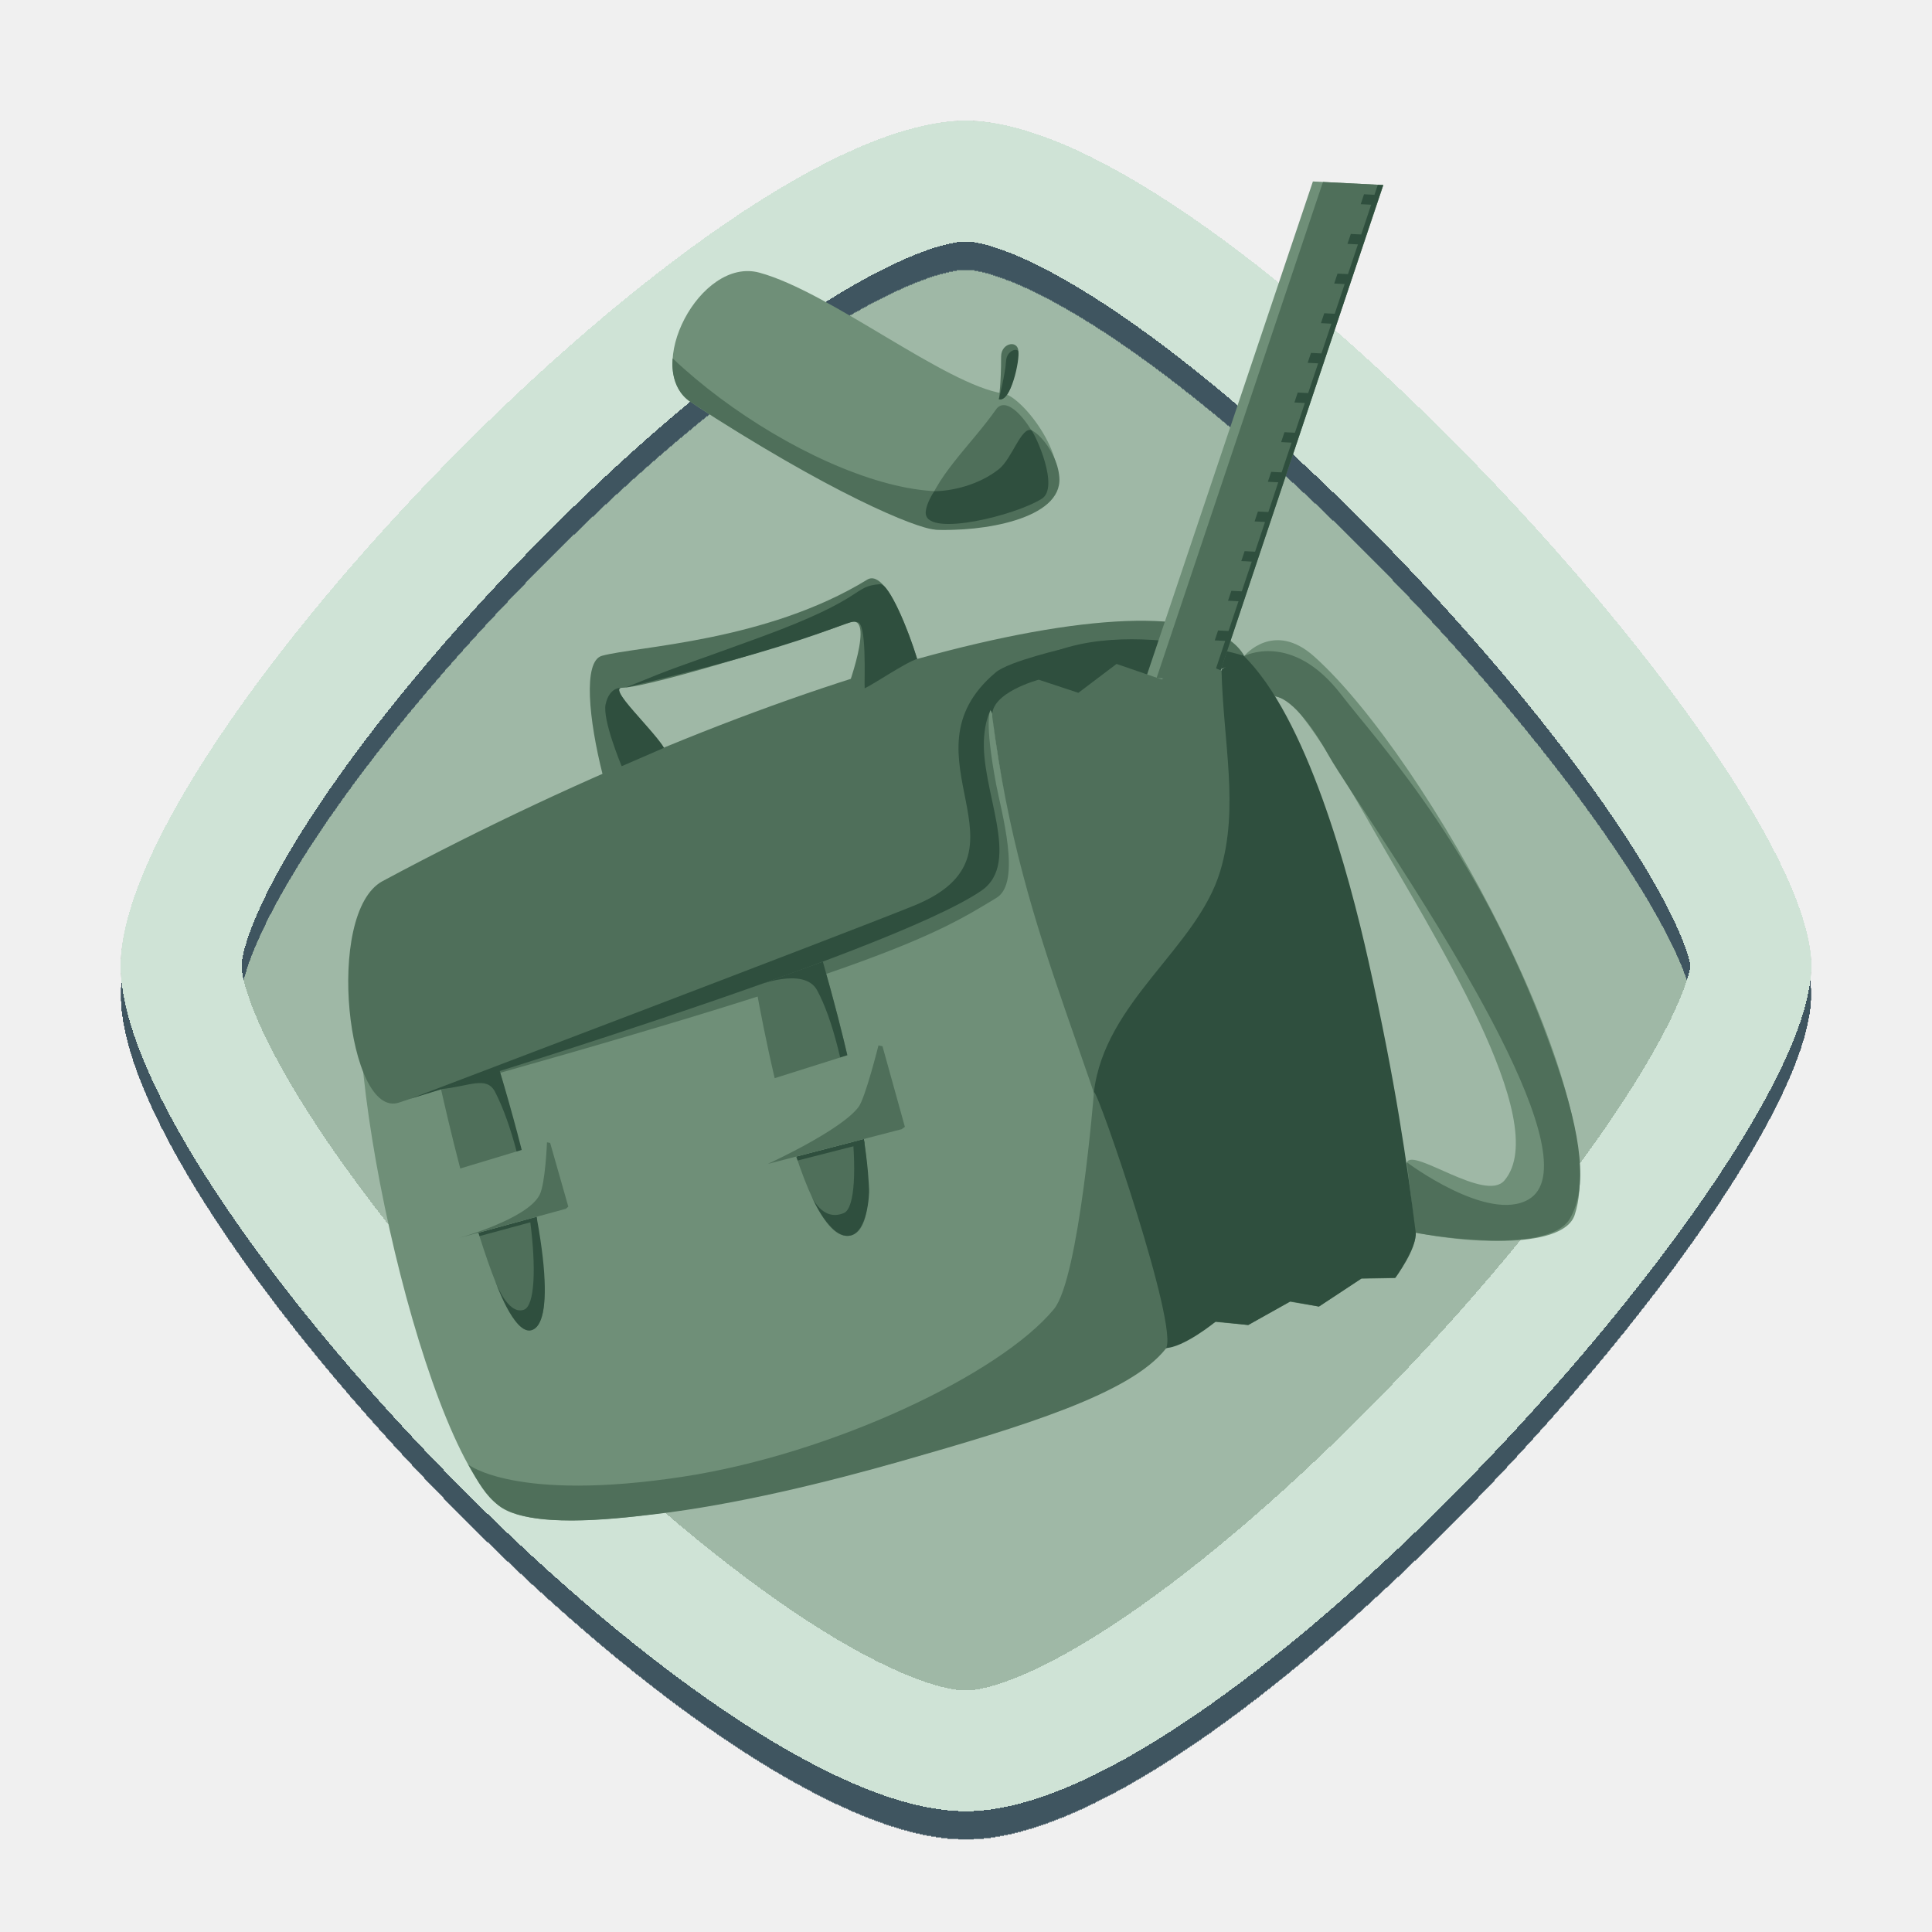
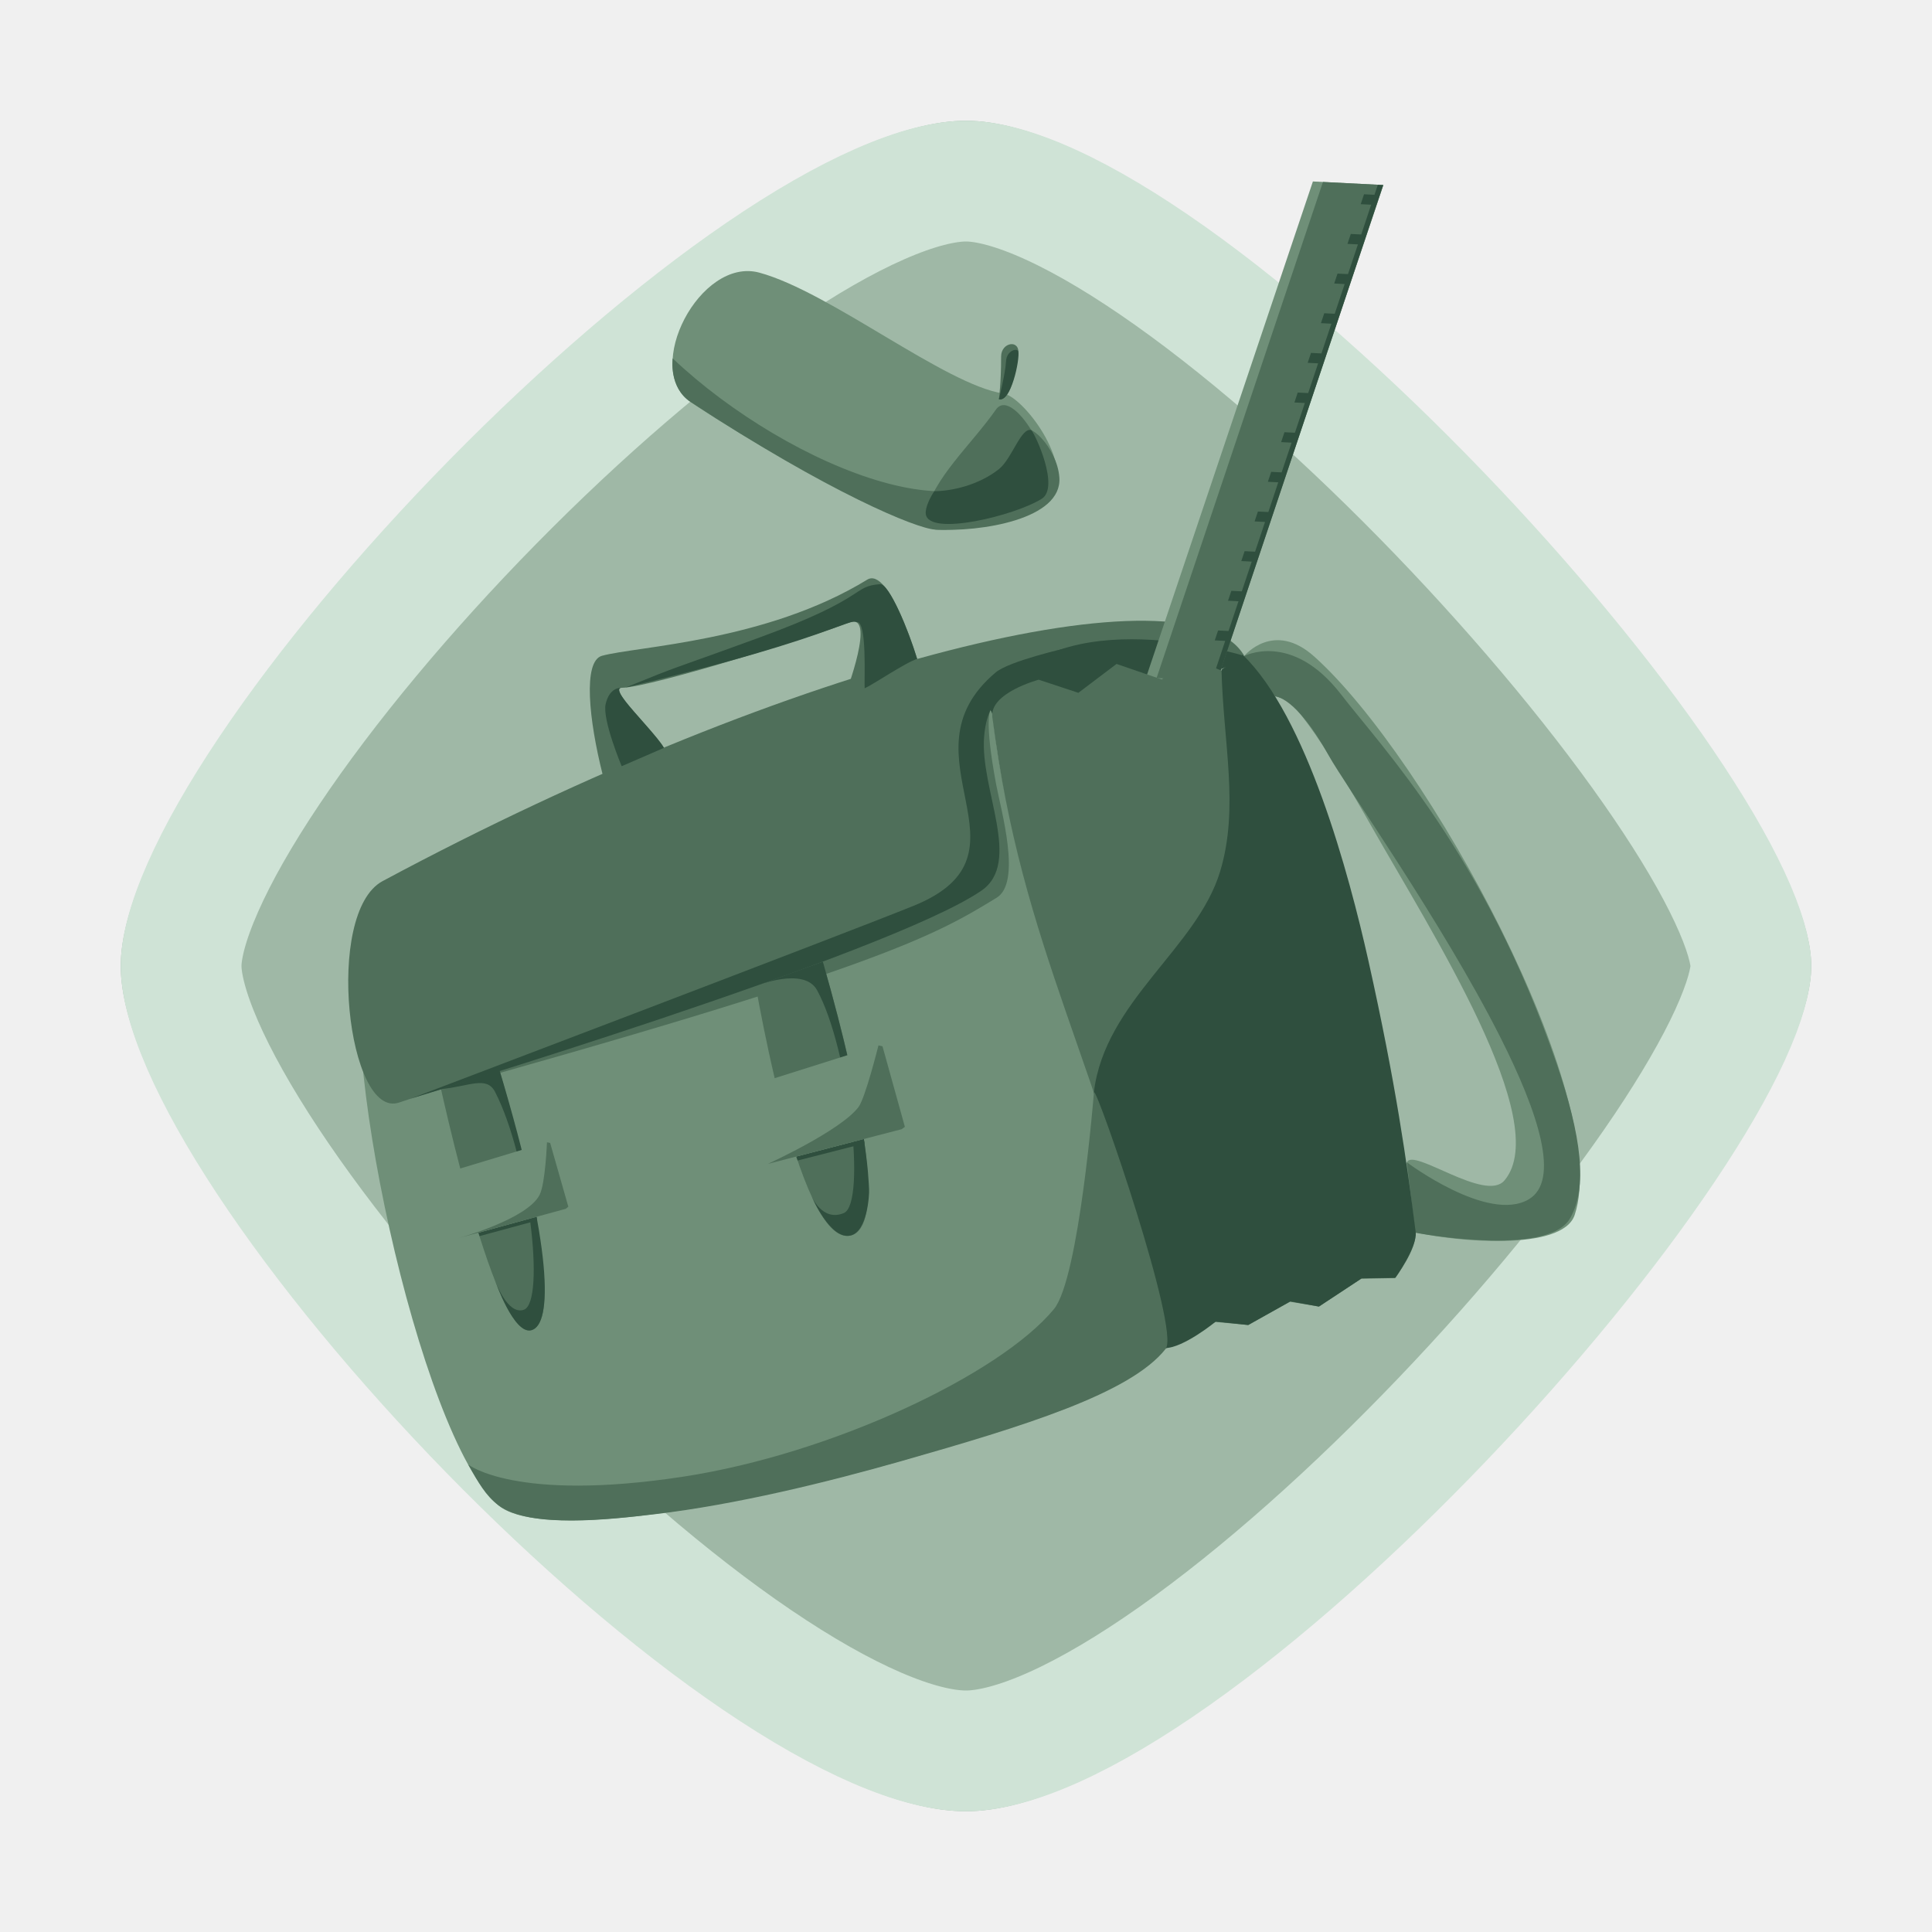
<svg xmlns="http://www.w3.org/2000/svg" width="2048" height="2048" viewBox="0 0 2048 2048" fill="none">
  <g clip-path="url(#clip0_1100_1700)">
    <path d="M1024 128C1284.89 128 1920 821.69 1920 1024C1920 1226.31 1295.54 1920 1024 1920C752.46 1920 128 1258.27 128 1024C128 789.73 763.12 128 1024 128Z" fill="#9FB8A6" />
-     <g filter="url(#filter0_d_1100_1700)">
-       <path d="M1240.46 292.44C1332 357.34 1432.07 446.8 1525 543.28C1617.93 639.76 1702.32 741.76 1763.1 831.1C1793.54 875.81 1817.42 916.41 1833.47 950.86C1850.16 986.6 1856 1010.7 1856 1024C1856 1037.49 1850.18 1061.69 1833.79 1097.41C1817.96 1131.87 1794.44 1172.47 1764.42 1217.16C1704.42 1306.47 1621 1408.46 1528.82 1504.84C1436.64 1601.22 1337 1690.64 1245 1755.46C1199 1787.88 1155.93 1813.46 1117.41 1830.8C1078.34 1848.37 1047.11 1856 1023.99 1856C973.99 1856 896.73 1823.57 802.22 1759.38C710.38 1697 610.86 1610.6 518.81 1516.29C426.76 1421.98 343.57 1321.22 283.81 1230.79C253.91 1185.56 230.47 1143.79 214.67 1107.46C198.52 1070.3 192 1042.46 192 1024C192 1005.54 198.58 978 215 940.8C231 904.46 254.82 862.71 285.13 817.46C345.69 727 429.88 626.19 522.61 531.83C615.34 437.47 715.28 351 806.77 288.53C852.51 257.3 895.22 232.72 933.15 216.1C971.65 199.22 1002 192 1024 192C1045.51 192 1075.56 199.43 1114.08 217.05C1152 234.38 1194.68 260 1240.46 292.44Z" stroke="#CFE3D6" stroke-width="128" shape-rendering="crispEdges" />
-     </g>
-     <path d="M804.9 289C742.12 272 680.54 391 732.16 426.17C768.89 451.17 901.66 533.46 991.21 561.36C1000.09 564.13 1099.67 554.02 1115.63 527.57C1138.57 489.57 1083.85 420.18 1063.75 417.18C1002 408 879.77 309.29 804.9 289Z" fill="#6F8F78" />
-     <path d="M1058.81 423.19C1058.81 423.19 1061.26 406.88 1061.23 377.97C1061.23 362.39 1081.79 359.47 1079.31 375.46C1076 397.13 1070.6 425.4 1058.81 423.19Z" fill="#4F6F5A" />
-     <path d="M1055.72 434.18C1029.54 471.6 988.57 507.55 981.39 544.98C976.94 568.23 1084.95 544.61 1104.56 527.21C1129.81 504.82 1074.75 407 1055.72 434.18Z" fill="#4F6F5A" />
-     <path d="M713.09 379.92C836 496.31 1057.7 586 1084.78 459C1088.04 443.68 1120.65 473.92 1122.97 506.16C1126.17 550.59 1039.72 564.11 991.21 561.38C971.33 560.26 879.21 522.49 732.16 426.19C708.64 410.8 713.09 379.92 713.09 379.92Z" fill="#4F6F5A" />
-     <path d="M990.44 520.69C986.44 526.39 980.44 538.05 981.39 544.98C984.7 569.04 1076.17 546.45 1104.31 528.71C1123.41 516.71 1097.65 460.65 1093.23 455.96C1082.41 452.56 1072.77 486.26 1058.9 497.28C1037.76 514.08 1009.25 520.6 990.44 520.69Z" fill="#2F4F3E" />
-     <path d="M1079.42 372.51C1078.55 368.66 1066.96 371.24 1066.42 383.18C1065.83 395.49 1058.84 423.18 1058.84 423.18C1071.59 427.17 1081.31 380.9 1079.42 372.51Z" fill="#2F4F3E" />
-     <path d="M1317.28 694.08C1232.79 641.08 1128.21 680.33 1082.91 703.55C1053.31 718.72 1004.41 778.38 1061.29 760.38C1177.28 723.69 1296.32 725.42 1317.28 694.08Z" fill="#2F4F3E" />
-     <path d="M389.72 999.16C351.53 1086.24 443.79 1524.06 528.31 1595.66C605.64 1661.15 1172.77 1509.2 1236.98 1426.79C1266.58 1388.79 1078.26 1009.25 1052.5 759.92C1043.53 673.09 425.31 918 389.72 999.16Z" fill="#6F8F78" />
-     <path d="M638.83 821C624.22 763.27 617.76 700.86 638.1 695.17C674.1 685.17 812.1 680.25 919.25 614.48C942.8 600.01 972.25 698.58 972.25 698.58C946.95 707.85 913.34 737.74 896.15 736.17C896.15 736.17 929.94 647.59 899.58 660.1C875.46 670.03 691.2 728.69 659.03 729.1C644.1 729.3 693.09 774.58 703.82 792.8L638.83 821Z" fill="#4F6F5A" />
+     <path d="M1240.46 292.44C1332 357.34 1432.07 446.8 1525 543.28C1617.93 639.76 1702.32 741.76 1763.1 831.1C1793.54 875.81 1817.42 916.41 1833.47 950.86C1850.16 986.6 1856 1010.7 1856 1024C1856 1037.49 1850.18 1061.69 1833.79 1097.41C1817.96 1131.87 1794.44 1172.47 1764.42 1217.16C1704.42 1306.47 1621 1408.46 1528.82 1504.84C1436.64 1601.22 1337 1690.64 1245 1755.46C1199 1787.88 1155.93 1813.46 1117.41 1830.8C1078.34 1848.37 1047.11 1856 1023.99 1856C973.99 1856 896.73 1823.57 802.22 1759.38C710.38 1697 610.86 1610.6 518.81 1516.29C426.76 1421.98 343.57 1321.22 283.81 1230.79C253.91 1185.56 230.47 1143.79 214.67 1107.46C198.52 1070.3 192 1042.46 192 1024C192 1005.54 198.58 978 215 940.8C231 904.46 254.82 862.71 285.13 817.46C345.69 727 429.88 626.19 522.61 531.83C615.34 437.47 715.28 351 806.77 288.53C852.51 257.3 895.22 232.72 933.15 216.1C971.65 199.22 1002 192 1024 192C1045.51 192 1075.56 199.43 1114.08 217.05C1152 234.38 1194.68 260 1240.46 292.44Z" stroke="#CFE3D6" stroke-width="128" />
+     <path d="M804.899 289.001C742.119 272.001 680.539 391.001 732.159 426.171C768.889 451.171 901.659 533.461 991.209 561.361C1000.09 564.131 1099.67 554.021 1115.63 527.571C1138.57 489.571 1083.85 420.181 1063.75 417.181C1002 408.001 879.769 309.291 804.899 289.001Z" fill="#6F8F78" />
+     <path d="M1058.81 423.191C1058.81 423.191 1061.26 406.881 1061.23 377.971C1061.23 362.391 1081.79 359.471 1079.31 375.461C1076 397.131 1070.6 425.401 1058.81 423.191Z" fill="#4F6F5A" />
+     <path d="M1055.72 434.18C1029.54 471.6 988.568 507.55 981.388 544.98C976.938 568.23 1084.95 544.61 1104.56 527.21C1129.81 504.82 1074.75 407 1055.72 434.18Z" fill="#4F6F5A" />
+     <path d="M713.089 379.921C835.999 496.311 1057.7 586.001 1084.78 459.001C1088.04 443.681 1120.65 473.921 1122.97 506.161C1126.17 550.591 1039.72 564.111 991.209 561.381C971.329 560.261 879.209 522.491 732.159 426.191C708.639 410.801 713.089 379.921 713.089 379.921Z" fill="#4F6F5A" />
+     <path d="M990.44 520.691C986.44 526.391 980.44 538.05 981.39 544.98C984.7 569.04 1076.17 546.451 1104.31 528.711C1123.41 516.711 1097.65 460.65 1093.23 455.96C1082.41 452.56 1072.77 486.26 1058.9 497.28C1037.76 514.08 1009.25 520.601 990.44 520.691Z" fill="#2F4F3E" />
+     <path d="M1079.42 372.511C1078.55 368.661 1066.96 371.241 1066.42 383.181C1065.83 395.491 1058.84 423.181 1058.84 423.181C1071.59 427.171 1081.31 380.901 1079.42 372.511Z" fill="#2F4F3E" />
+     <path d="M1317.28 694.081C1232.79 641.081 1128.21 680.331 1082.91 703.551C1053.31 718.721 1004.41 778.381 1061.29 760.381C1177.28 723.691 1296.32 725.421 1317.28 694.081Z" fill="#2F4F3E" />
+     <path d="M389.719 999.161C351.529 1086.24 443.789 1524.06 528.309 1595.66C605.639 1661.15 1172.77 1509.2 1236.98 1426.79C1266.58 1388.79 1078.26 1009.25 1052.5 759.921C1043.53 673.091 425.309 918.001 389.719 999.161Z" fill="#6F8F78" />
+     <path d="M638.83 821.001C624.22 763.271 617.76 700.861 638.1 695.171C674.1 685.171 812.1 680.251 919.25 614.481C942.8 600.011 972.25 698.581 972.25 698.581C946.95 707.851 913.34 737.741 896.15 736.171C896.15 736.171 929.94 647.591 899.58 660.101C875.46 670.031 691.2 728.691 659.03 729.101C644.1 729.301 693.09 774.581 703.82 792.801L638.83 821.001Z" fill="#4F6F5A" />
    <path d="M1319 695.27C1319 695.27 1350.06 657.36 1393.12 695.93C1513.51 803.75 1709.93 1164.43 1669.25 1287.83C1656.25 1327.2 1540.61 1315.83 1500.75 1306.32C1469.48 1298.84 1481.64 1256.09 1491.39 1232.09C1497.82 1216.26 1574.71 1275.19 1594.81 1251.3C1646.92 1189.36 1516.81 987.02 1453.97 876.23C1438.71 849.33 1379.62 745.57 1359.97 740.43C1342.16 735.78 1318.37 718.64 1319 695.27Z" fill="#6F8F78" />
    <path d="M1491.34 1232.09L1500.14 1306.71C1500.14 1306.71 1640.09 1333.26 1664.29 1291.57C1683.16 1259.06 1676.65 1204.69 1649.93 1127.04C1573.93 906.15 1465.29 792.78 1421.62 736.17C1369.29 668.33 1318.4 695.65 1318.4 695.65L1351.65 738.31C1351.65 738.31 1373.4 737.55 1408.65 801.16C1425.65 831.88 1528.65 977.25 1590.29 1099.29C1631.35 1180.65 1654 1251.63 1620.48 1271.36C1577.37 1296.76 1491.34 1232.09 1491.34 1232.09Z" fill="#4F6F5A" />
-     <path d="M434.511 1164C934.161 1025.62 990.781 991.75 1056.51 951.61C1083.13 935.35 1061.23 859.54 1056.03 831.87C1042.85 761.73 1049.94 752.78 1049.94 752.78L434.511 1164Z" fill="#4F6F5A" />
+     <path d="M434.508 1164C934.158 1025.62 990.778 991.75 1056.51 951.61C1083.13 935.35 1061.23 859.54 1056.03 831.87C1042.85 761.73 1049.94 752.78 1049.94 752.78L434.508 1164Z" fill="#4F6F5A" />
    <path d="M796.5 1018.36C796.5 1018.36 844.78 1325.13 902.25 1309.62C919.07 1305.08 922.51 1275.2 919.04 1235.48C910.84 1141.67 864.11 992.92 864.11 992.92L796.5 1018.36Z" fill="#4F6F5A" />
-     <path d="M860.36 1268.17C860.36 1268.17 880.52 1315.87 902.36 1309.48C919.44 1304.48 921.66 1266.48 921.26 1260.59C920.59 1250.7 920.08 1187.06 872.26 1019.39L801.11 1045.24C801.11 1045.24 852.19 1024.24 866.11 1049.62C899.97 1111.37 918.7 1275.62 894.54 1285.87C871.78 1295.52 860.36 1268.17 860.36 1268.17Z" fill="#2F4F3E" />
-     <path d="M519.58 1101L459.58 1118.24C459.58 1118.24 522.38 1423.61 563.51 1410C611 1394.4 519.58 1101 519.58 1101Z" fill="#4F6F5A" />
-     <path d="M467.78 1154.42C497.2 1151.73 515.78 1140.05 524.78 1157.42C560.25 1225.99 578.85 1380.28 555.25 1388.42C537.68 1394.42 524.73 1357.18 524.73 1357.18C524.73 1357.18 544.6 1415.24 563.47 1410.03C585.47 1404.03 586.73 1324.59 529.56 1134.69L467.78 1154.42Z" fill="#2F4F3E" />
-     <path d="M569.35 1293.76L508.31 1310.32L507.21 1306.78L568.67 1289.51L569.35 1293.76Z" fill="#2F4F3E" />
-     <path d="M916.411 1212.09L845.521 1230.2L844.061 1225.98L915.641 1207.41L916.411 1212.09Z" fill="#2F4F3E" />
-     <path d="M405.6 934C343.32 967.4 368.6 1187.4 423.16 1168.71C526.96 1133.15 793.93 1058.07 1028.09 951.71C1097.7 920.1 1015.27 810.01 1054.01 743.12C1118 632.77 1319 695.27 1319 695.27C1262.73 596.91 843.55 699.14 405.6 934Z" fill="#4F6F5A" />
+     <path d="M860.359 1268.17C860.359 1268.17 880.519 1315.87 902.359 1309.48C919.439 1304.48 921.659 1266.48 921.259 1260.59C920.589 1250.7 920.079 1187.06 872.259 1019.39L801.109 1045.24C801.109 1045.24 852.189 1024.24 866.109 1049.62C899.969 1111.37 918.699 1275.62 894.539 1285.87C871.779 1295.52 860.359 1268.17 860.359 1268.17Z" fill="#2F4F3E" />
+     <path d="M519.578 1101L459.578 1118.24C459.578 1118.24 522.378 1423.61 563.508 1410C610.998 1394.4 519.578 1101 519.578 1101Z" fill="#4F6F5A" />
+     <path d="M467.777 1154.42C497.197 1151.73 515.777 1140.05 524.777 1157.42C560.247 1225.99 578.847 1380.28 555.247 1388.42C537.677 1394.42 524.727 1357.18 524.727 1357.18C524.727 1357.18 544.597 1415.24 563.467 1410.03C585.467 1404.03 586.727 1324.59 529.557 1134.69L467.777 1154.42Z" fill="#2F4F3E" />
+     <path d="M569.347 1293.76L508.307 1310.32L507.207 1306.78L568.667 1289.51L569.347 1293.76Z" fill="#2F4F3E" />
+     <path d="M916.409 1212.09L845.519 1230.2L844.059 1225.98L915.639 1207.41L916.409 1212.09Z" fill="#2F4F3E" />
+     <path d="M405.598 934C343.318 967.4 368.598 1187.4 423.158 1168.71C526.958 1133.15 793.928 1058.07 1028.09 951.71C1097.7 920.1 1015.27 810.01 1054.01 743.12C1118 632.77 1319 695.27 1319 695.27C1262.73 596.91 843.548 699.14 405.598 934Z" fill="#4F6F5A" />
    <path d="M1391.73 192.36L1466.4 196.14L1151.64 1132L1076.97 1128.22L1391.73 192.36Z" fill="#6F8F78" />
    <path d="M1466.4 196.14L1402.39 192.9L1226.04 718.69L1290.05 721.93L1466.4 196.14Z" fill="#4F6F5A" />
    <path d="M1466.06 196.29L1286.74 732.22L1281.2 731.94L1284.72 721.43L1273.64 720.87L1277.15 710.36L1288.23 710.92L1298.78 679.39L1287.7 678.83L1291.22 668.32L1302.3 668.89C1302.3 668.81 1312.83 637.44 1312.85 637.36C1312.87 637.28 1301.75 636.84 1301.76 636.8C1301.77 636.76 1305.28 626.29 1305.28 626.29L1316.36 626.85C1316.36 626.85 1326.89 595.42 1326.91 595.33C1326.93 595.24 1315.83 594.77 1315.83 594.77L1319.35 584.26L1330.43 584.82L1341 553.29L1329.92 552.73C1329.92 552.73 1333.43 542.28 1333.44 542.22L1344.52 542.78L1355 511.26L1344 510.7L1347.51 500.19L1358.59 500.75L1369.14 469.23L1358.06 468.66L1361.58 458.16L1372.66 458.72L1383.21 427.19L1372.13 426.63L1375.64 416.12L1386.72 416.68L1397.27 385.16L1386.19 384.6L1389.71 374.09L1400.79 374.65L1411.34 343.12L1400.25 342.56L1403.77 332.05L1414.85 332.62L1425.4 301.09L1414.32 300.53L1417.83 290.02L1428.92 290.58L1439.46 259.06L1428.38 258.5L1431.9 247.99L1442.98 248.55L1453.49 217L1442.41 216.44L1445.92 205.93L1457 206.5L1460.52 195.99L1466.06 196.29Z" fill="#2F4F3E" />
    <path d="M1051.94 760.3C1048.64 734.47 1101.11 720.52 1101.11 720.52L1143.11 734.42L1183.59 703.8L1231.59 720.29L1258 695.36L1296 711.43C1296 711.43 1316.2 693.43 1318.44 695.65C1404.44 782.8 1462.66 1040.78 1500.18 1306.71C1502.6 1323.81 1478.73 1354.83 1478.73 1354.83L1442.95 1355.47L1398.12 1385L1367.34 1379.87L1323.16 1404.56L1288.25 1401.28C1288.25 1401.28 1232.5 1433.71 1234.7 1429C1236.32 1425.57 1236.12 1421.62 1235.26 1417.93C1165.82 1121.48 1084 1010.5 1051.94 760.3Z" fill="#4F6F5A" />
-     <path d="M599.761 1281.4L485.531 1312.59L464.311 1245.77L579.821 1210.88L599.761 1281.4Z" fill="#6F8F78" />
-     <path d="M955.77 1196.99L813.85 1233.81L789.88 1152.8L931.22 1108.15L955.77 1196.99Z" fill="#6F8F78" />
+     <path d="M599.759 1281.4L485.529 1312.59L464.309 1245.77L579.819 1210.88L599.759 1281.4Z" fill="#6F8F78" />
+     <path d="M955.769 1196.99L813.849 1233.81L789.879 1152.8L931.219 1108.15L955.769 1196.99Z" fill="#6F8F78" />
    <path d="M1159.58 1157.68C1168.2 1208.49 1234.7 1429 1234.7 1429C1254.1 1429.31 1288.81 1400.9 1288.81 1400.9L1323.16 1404.56L1367.9 1379.48L1398.12 1385L1443.46 1355.09C1457.68 1354.96 1479.24 1354.45 1479.24 1354.45C1479.24 1354.45 1502.58 1321.26 1500.7 1306.32C1491.34 1232.09 1479.6 1148.45 1450.7 1019.01C1429.88 925.77 1385.06 759.51 1317.29 694.08L1294.85 709.86C1296.65 786.98 1313.85 856.09 1293.41 923.7C1268.74 1005.37 1171.25 1061.22 1159.58 1157.68Z" fill="#2F4F3E" />
-     <path d="M916.591 729.63C925.361 725.78 960.831 701.7 972.241 698.53C962.931 667.69 942.461 618.53 933.011 619.24C902.641 621.45 921.501 633.24 805.791 675.53C700.381 714.04 726.791 702.85 663.061 728.85C758.411 705.85 802.361 692.56 824.281 685.85C890.151 665.57 902.481 656.7 908.171 659.5C919.391 657.56 915.921 722.12 916.591 729.63Z" fill="#2F4F3E" />
+     <path d="M916.589 729.63C925.359 725.78 960.829 701.7 972.239 698.53C962.929 667.69 942.459 618.53 933.009 619.24C902.639 621.45 921.499 633.24 805.789 675.53C700.379 714.04 726.789 702.85 663.059 728.85C758.409 705.85 802.359 692.56 824.279 685.85C890.149 665.57 902.479 656.7 908.169 659.5C919.389 657.56 915.919 722.12 916.589 729.63Z" fill="#2F4F3E" />
    <path d="M658.12 729.15C658.12 729.15 646.12 728.25 642.01 746.36C638.27 762.85 659 812.21 659 812.21L703.86 792.77C698.02 782.3 672.59 755.91 662.86 743.29C652.17 729.47 657.83 729.29 658.12 729.15Z" fill="#2F4F3E" />
-     <path d="M1131.35 686.73C1131.35 686.73 1098.44 701.32 1078.63 718.73C1055.42 739.17 1045.54 752.44 1043.22 780.86C1038.66 836.78 1084.01 914.25 1040.22 944.22C941.33 1011.95 435.29 1164.62 435.29 1164.62C435.29 1164.62 887.04 993.07 968.29 960.26C1105.52 904.8 949.89 801.42 1055.59 712.7C1070.07 700.58 1131.35 686.73 1131.35 686.73Z" fill="#2F4F3E" />
-     <path d="M496.351 1552.46C506.851 1571.19 514.821 1585.55 528.351 1595.66C561.751 1620.66 647.221 1610.66 694.891 1605.03C780.551 1594.86 876.571 1571.33 955.151 1548.93C1085.48 1511.79 1198.25 1477.24 1235.65 1429.85C1251.2 1410.16 1162.99 1153.5 1159.65 1157.68C1159.65 1157.68 1143.91 1355.35 1117.24 1387.68C1060.3 1456.68 882.301 1541.16 724.121 1565.35C546.071 1592.55 496.351 1552.46 496.351 1552.46Z" fill="#4F6F5A" />
-     <path d="M931.221 1108.15C931.221 1108.15 917.301 1163.9 910.061 1173.51C891.231 1198.51 813.851 1233.81 813.851 1233.81L955.771 1197L959.221 1194.51L935.481 1109.1L931.221 1108.15Z" fill="#4F6F5A" />
-     <path d="M579.82 1210.88C579.82 1210.88 578.16 1254.48 572.02 1266.57C558.77 1292.68 485.53 1312.57 485.53 1312.57L599.77 1281.38L602.44 1279.11L583.18 1211.56L579.82 1210.88Z" fill="#4F6F5A" />
+     <path d="M1131.35 686.73C1131.35 686.73 1098.44 701.32 1078.63 718.73C1055.42 739.17 1045.54 752.44 1043.22 780.86C1038.66 836.78 1084.01 914.25 1040.22 944.22C941.329 1011.95 435.289 1164.62 435.289 1164.62C435.289 1164.62 887.039 993.07 968.289 960.26C1105.52 904.801 949.889 801.421 1055.59 712.701C1070.07 700.581 1131.35 686.73 1131.35 686.73Z" fill="#2F4F3E" />
+     <path d="M496.348 1552.46C506.848 1571.19 514.818 1585.55 528.348 1595.66C561.748 1620.66 647.218 1610.66 694.888 1605.03C780.548 1594.86 876.568 1571.33 955.148 1548.93C1085.48 1511.79 1198.25 1477.24 1235.65 1429.85C1251.2 1410.16 1162.99 1153.5 1159.65 1157.68C1159.65 1157.68 1143.91 1355.35 1117.24 1387.68C1060.3 1456.68 882.298 1541.16 724.118 1565.35C546.068 1592.55 496.348 1552.46 496.348 1552.46Z" fill="#4F6F5A" />
+     <path d="M931.218 1108.15C931.218 1108.15 917.298 1163.9 910.058 1173.51C891.228 1198.51 813.848 1233.81 813.848 1233.81L955.768 1197L959.218 1194.51L935.478 1109.1L931.218 1108.15Z" fill="#4F6F5A" />
+     <path d="M579.817 1210.88C579.817 1210.88 578.157 1254.48 572.017 1266.57C558.767 1292.68 485.527 1312.57 485.527 1312.57L599.767 1281.38L602.437 1279.11L583.177 1211.56L579.817 1210.88Z" fill="#4F6F5A" />
  </g>
  <defs>
-     <filter id="filter0_d_1100_1700" x="128" y="128" width="1792" height="1822" filterUnits="userSpaceOnUse" color-interpolation-filters="sRGB">
-       <feFlood flood-opacity="0" result="BackgroundImageFix" />
-       <feColorMatrix in="SourceAlpha" type="matrix" values="0 0 0 0 0 0 0 0 0 0 0 0 0 0 0 0 0 0 127 0" result="hardAlpha" />
-       <feOffset dy="30" />
-       <feComposite in2="hardAlpha" operator="out" />
-       <feColorMatrix type="matrix" values="0 0 0 0 0.247 0 0 0 0 0.333 0 0 0 0 0.376 0 0 0 1 0" />
-       <feBlend mode="normal" in2="BackgroundImageFix" result="effect1_dropShadow_1100_1700" />
-       <feBlend mode="normal" in="SourceGraphic" in2="effect1_dropShadow_1100_1700" result="shape" />
-     </filter>
    <clipPath id="clip0_1100_1700">
      <rect width="2048" height="2048" fill="white" />
    </clipPath>
  </defs>
</svg>
